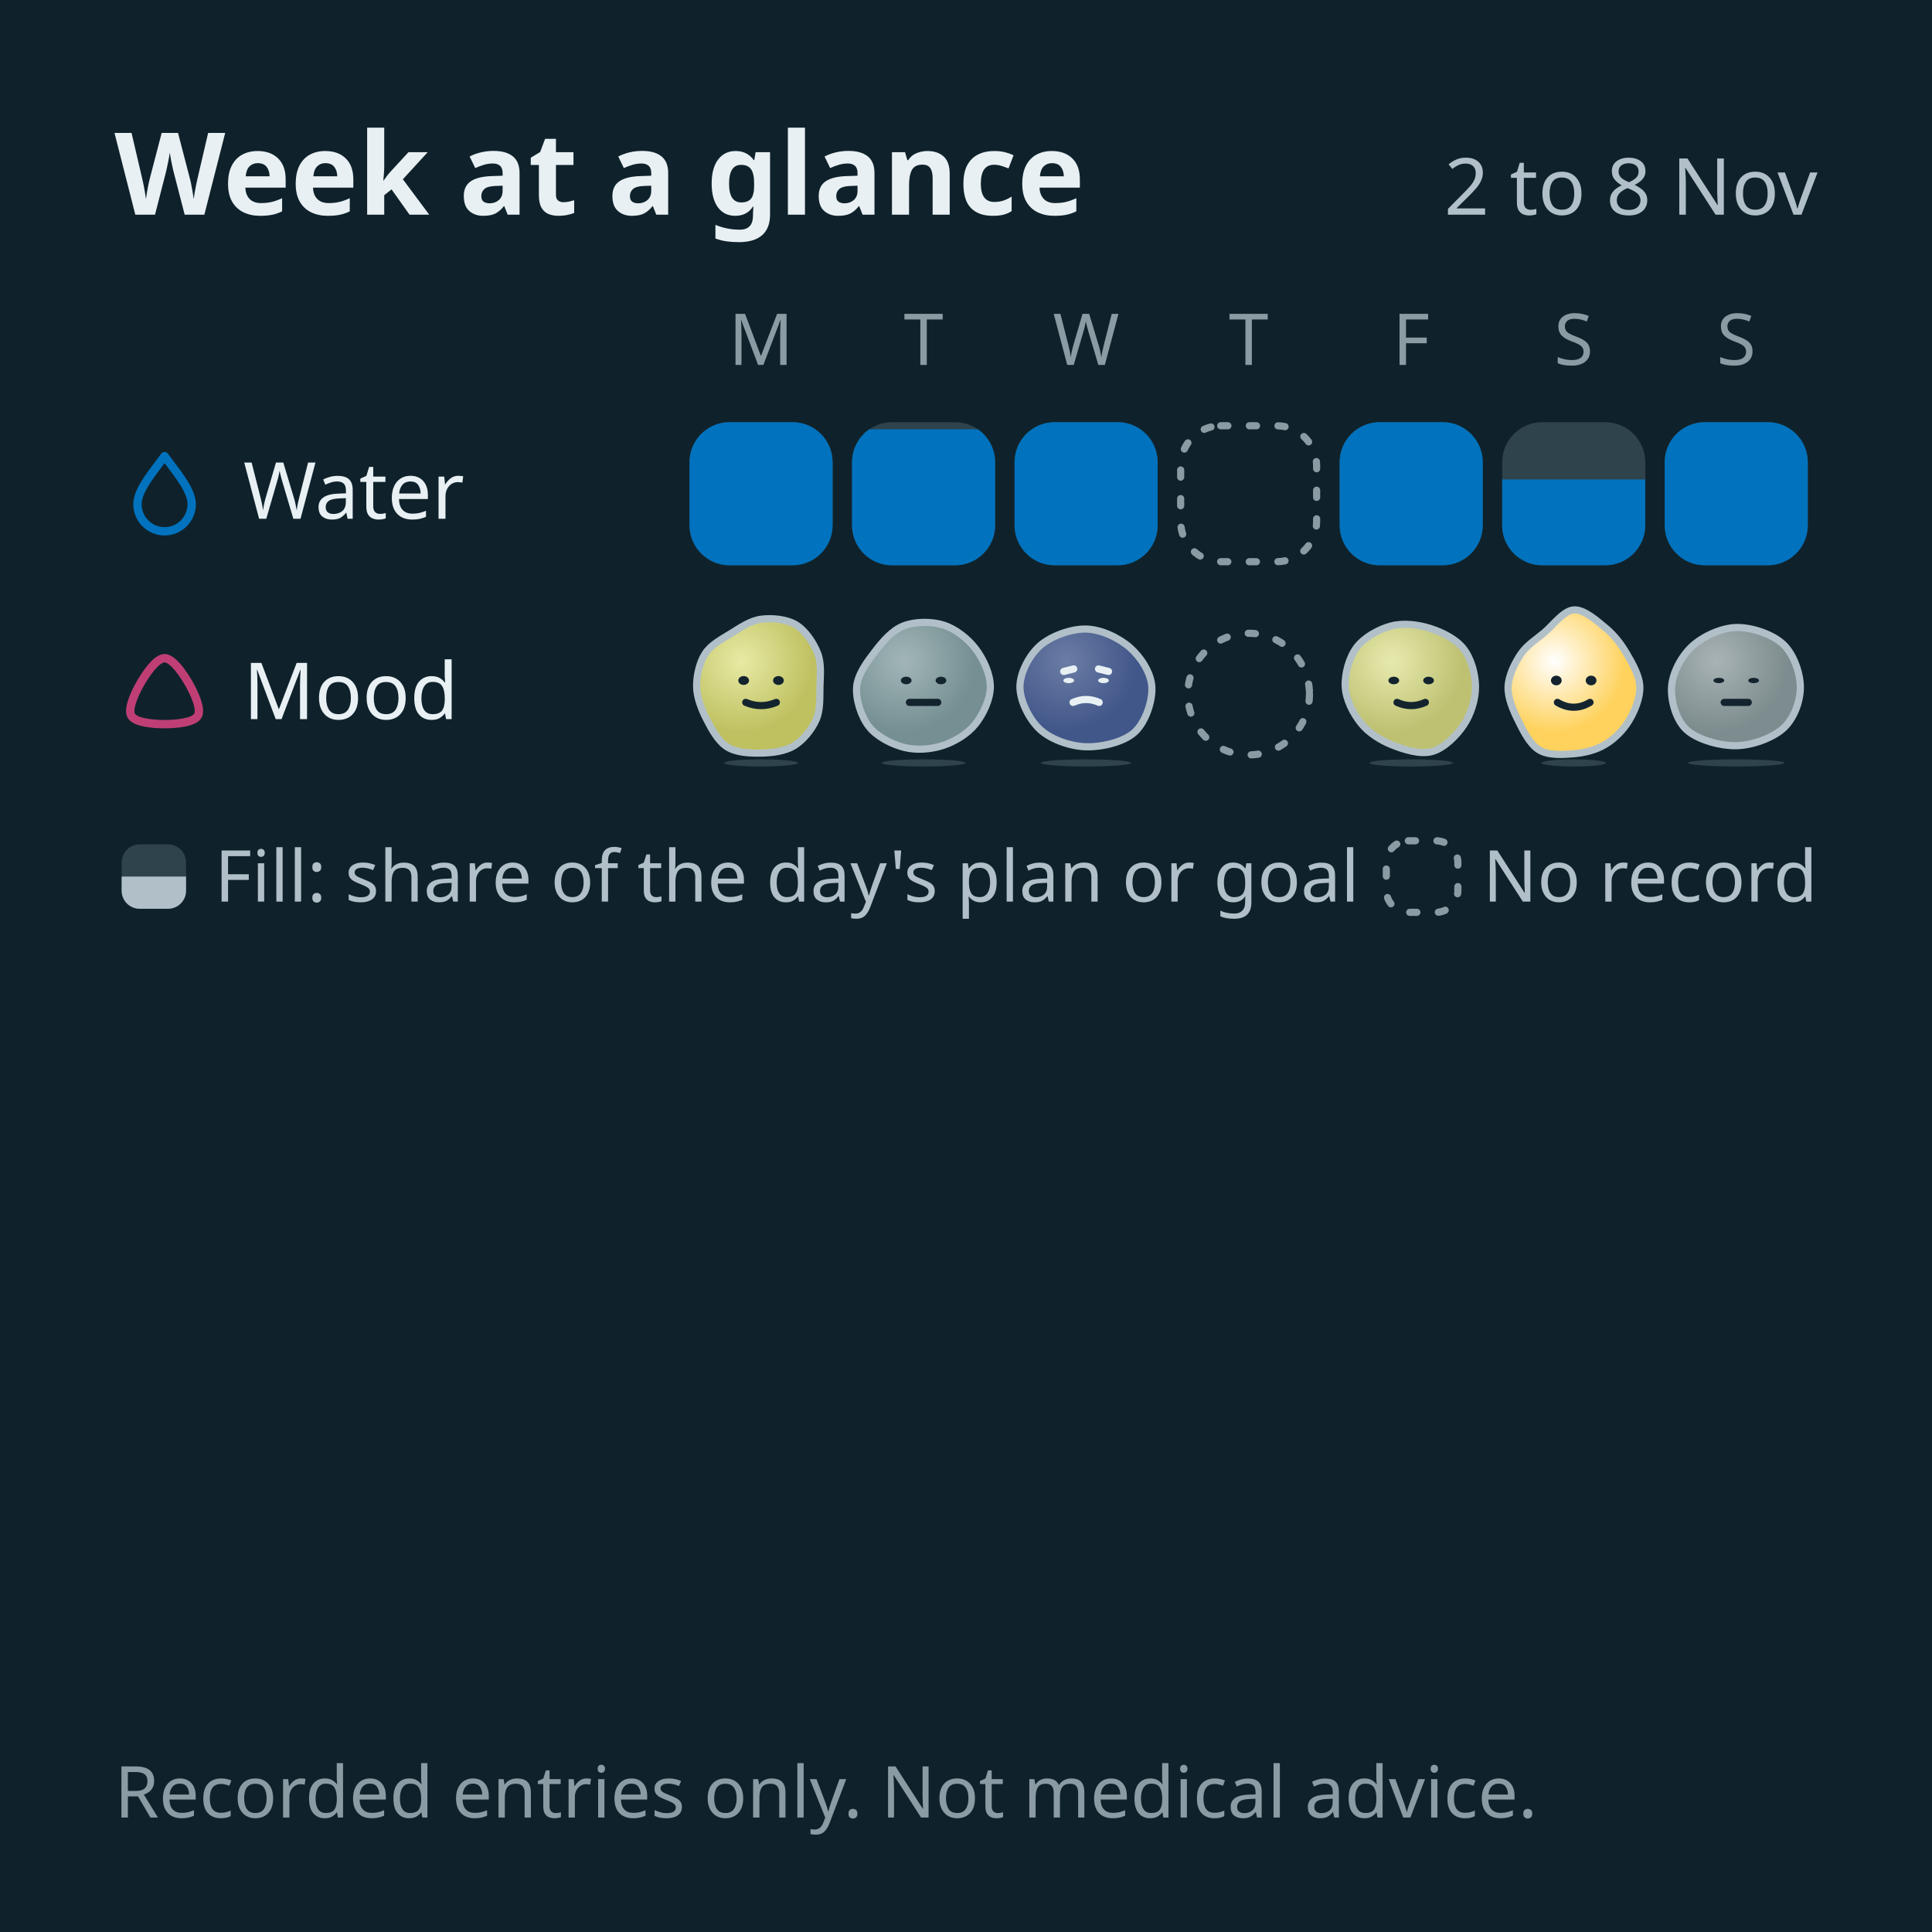
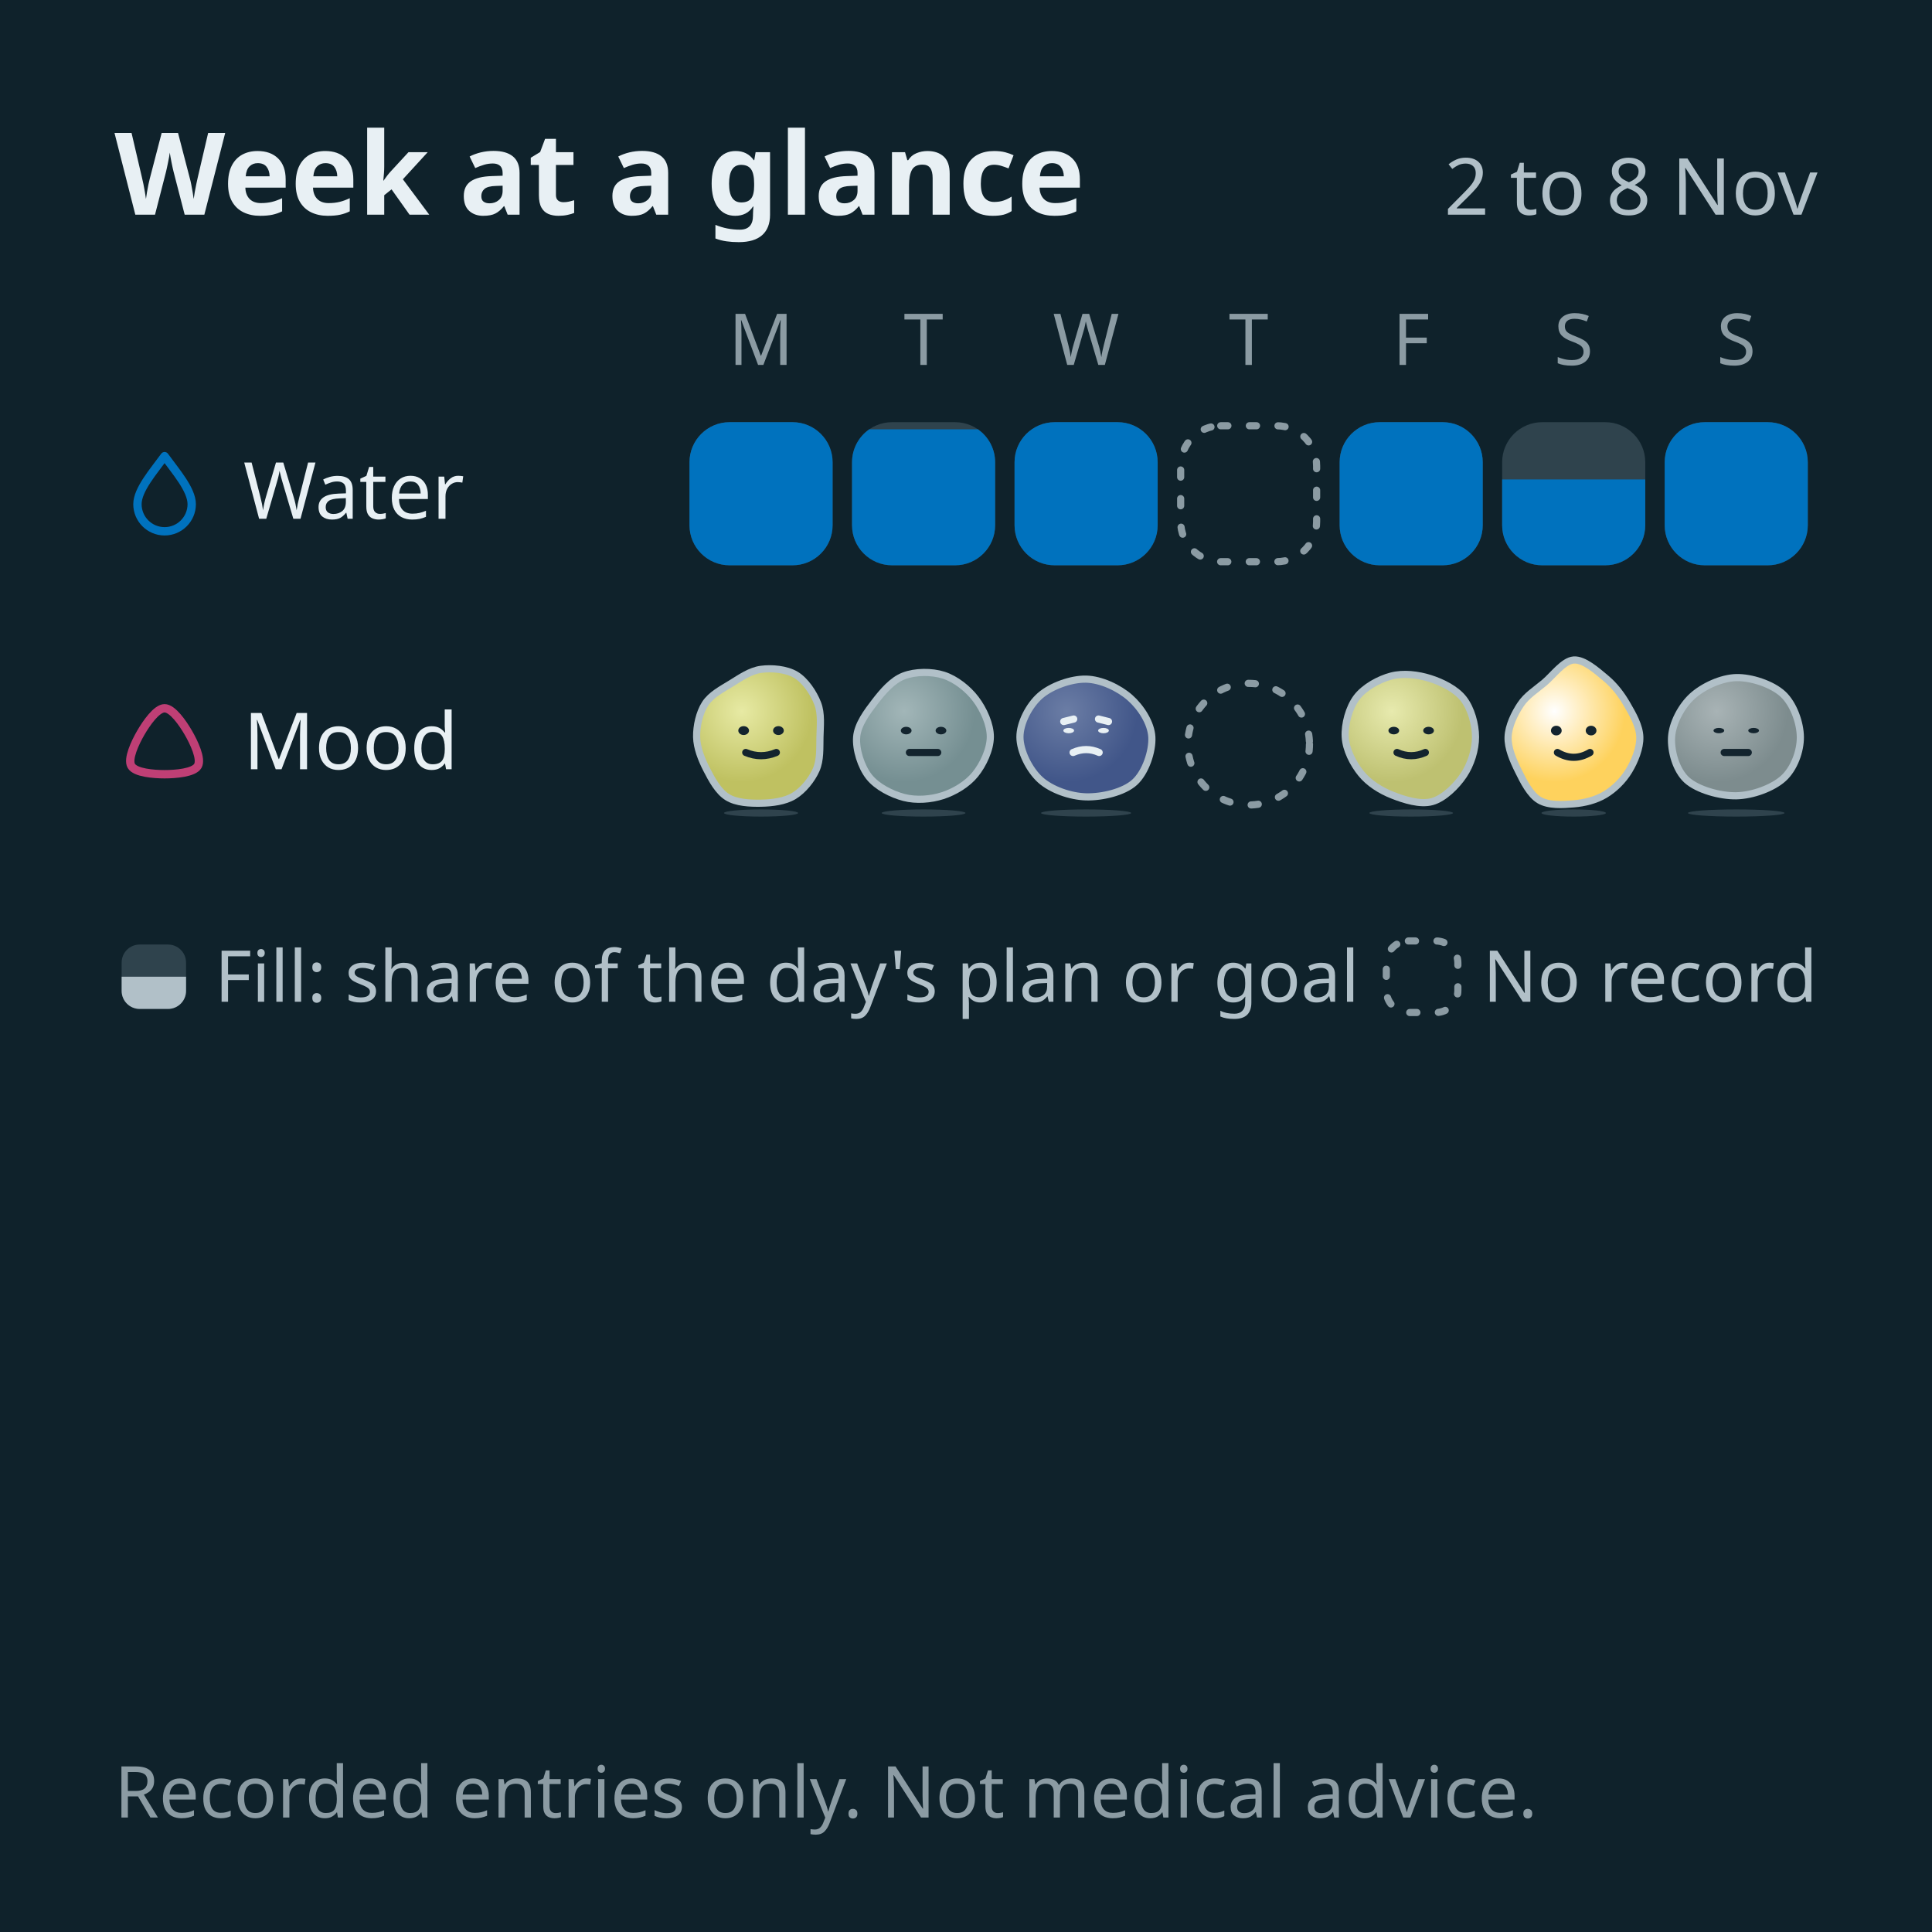
<svg xmlns="http://www.w3.org/2000/svg" width="1080" height="1080" viewBox="0 0 1080 1080">
  <defs>
-     <radialGradient id="g1" gradientUnits="userSpaceOnUse" cx="414.63" cy="369.6" r="39.6">
+     <radialGradient id="g1" gradientUnits="userSpaceOnUse" cx="414.63" cy="397.6" r="39.6">
      <stop offset="0" stop-color="#e7eaa4" />
      <stop offset="1" stop-color="#bfc161" />
    </radialGradient>
-     <radialGradient id="g2" gradientUnits="userSpaceOnUse" cx="505.49" cy="369.6" r="39.6">
+     <radialGradient id="g2" gradientUnits="userSpaceOnUse" cx="505.49" cy="397.6" r="39.6">
      <stop offset="0" stop-color="#a2b6b8" />
      <stop offset="1" stop-color="#758f92" />
    </radialGradient>
-     <radialGradient id="g3" gradientUnits="userSpaceOnUse" cx="596.34" cy="369.6" r="39.6">
+     <radialGradient id="g3" gradientUnits="userSpaceOnUse" cx="596.34" cy="397.6" r="39.6">
      <stop offset="0" stop-color="#6b7da5" />
      <stop offset="1" stop-color="#415689" />
    </radialGradient>
-     <radialGradient id="g4" gradientUnits="userSpaceOnUse" cx="778.06" cy="369.6" r="39.6">
+     <radialGradient id="g4" gradientUnits="userSpaceOnUse" cx="778.06" cy="397.6" r="39.6">
      <stop offset="0" stop-color="#e7eaae" />
      <stop offset="1" stop-color="#bec171" />
    </radialGradient>
-     <radialGradient id="g5" gradientUnits="userSpaceOnUse" cx="868.91" cy="369.6" r="39.6">
+     <radialGradient id="g5" gradientUnits="userSpaceOnUse" cx="868.91" cy="397.6" r="39.6">
      <stop offset="0" stop-color="#ffffff" />
      <stop offset="1" stop-color="#fed25d" />
    </radialGradient>
-     <radialGradient id="g6" gradientUnits="userSpaceOnUse" cx="959.77" cy="369.6" r="39.6">
+     <radialGradient id="g6" gradientUnits="userSpaceOnUse" cx="959.77" cy="397.6" r="39.6">
      <stop offset="0" stop-color="#a8b3b5" />
      <stop offset="1" stop-color="#7d8c8e" />
    </radialGradient>
  </defs>
  <rect width="1080" height="1080" fill="#0f222b" />
  <text x="64" y="120" font-family="Geologica" font-weight="600" font-size="64" fill="#e8f0f4">Week at a glance</text>
  <text x="1016" y="120" font-family="IBM Plex Sans" font-weight="500" font-size="44" fill="#b1c0c8" text-anchor="end">2 to 8 Nov</text>
  <text x="425.43" y="204" font-family="IBM Plex Sans" font-weight="500" font-size="40" fill="#8b9ba3" text-anchor="middle">M</text>
  <text x="516.29" y="204" font-family="IBM Plex Sans" font-weight="500" font-size="40" fill="#8b9ba3" text-anchor="middle">T</text>
  <text x="607.14" y="204" font-family="IBM Plex Sans" font-weight="500" font-size="40" fill="#8b9ba3" text-anchor="middle">W</text>
  <text x="698" y="204" font-family="IBM Plex Sans" font-weight="500" font-size="40" fill="#8b9ba3" text-anchor="middle">T</text>
  <text x="788.86" y="204" font-family="IBM Plex Sans" font-weight="500" font-size="40" fill="#8b9ba3" text-anchor="middle">F</text>
  <text x="879.71" y="204" font-family="IBM Plex Sans" font-weight="500" font-size="40" fill="#8b9ba3" text-anchor="middle">S</text>
  <text x="970.57" y="204" font-family="IBM Plex Sans" font-weight="500" font-size="40" fill="#8b9ba3" text-anchor="middle">S</text>
  <g>
    <path d="M92 255 C85.93 263.4 76.83 273.67 76.83 281.83 A15.17 15.17 0 0 0 107.17 281.83 C107.17 273.67 98.07 263.4 92 255 Z" fill="none" stroke="#0072be" stroke-width="4.67" stroke-linecap="round" stroke-linejoin="round" />
  </g>
  <text x="136" y="290" font-family="IBM Plex Sans" font-weight="500" font-size="44" fill="#e8f0f4">Water</text>
  <g>
    <rect x="385.43" y="236" width="80" height="80" rx="22.4" fill="#2f434d" />
    <path d="M407.83 236 L443.03 236 A22.4 22.4 0 0 1 465.43 258.4 L465.43 293.6 A22.4 22.4 0 0 1 443.03 316 L407.83 316 A22.4 22.4 0 0 1 385.43 293.6 L385.43 258.4 A22.4 22.4 0 0 1 407.83 236 Z" fill="#0072be" />
  </g>
  <g>
    <rect x="476.29" y="236" width="80" height="80" rx="22.4" fill="#2f434d" />
    <path d="M485.91 240 L546.66 240 A22.4 22.4 0 0 1 556.29 258.4 L556.29 293.6 A22.4 22.4 0 0 1 533.89 316 L498.69 316 A22.4 22.4 0 0 1 476.29 293.6 L476.29 258.4 A22.4 22.4 0 0 1 485.91 240 Z" fill="#0072be" />
  </g>
  <g>
    <rect x="567.14" y="236" width="80" height="80" rx="22.4" fill="#2f434d" />
    <path d="M589.54 236 L624.74 236 A22.4 22.4 0 0 1 647.14 258.4 L647.14 293.6 A22.4 22.4 0 0 1 624.74 316 L589.54 316 A22.4 22.4 0 0 1 567.14 293.6 L567.14 258.4 A22.4 22.4 0 0 1 589.54 236 Z" fill="#0072be" />
  </g>
  <g>
    <rect x="660" y="238" width="76" height="76" rx="22.4" fill="none" stroke="#8b9ba3" stroke-width="4" stroke-linecap="round" stroke-linejoin="round" stroke-dasharray="4 12" />
  </g>
  <g>
    <rect x="748.86" y="236" width="80" height="80" rx="22.4" fill="#2f434d" />
    <path d="M771.26 236 L806.46 236 A22.4 22.4 0 0 1 828.86 258.4 L828.86 293.6 A22.4 22.4 0 0 1 806.46 316 L771.26 316 A22.4 22.4 0 0 1 748.86 293.6 L748.86 258.4 A22.4 22.4 0 0 1 771.26 236 Z" fill="#0072be" />
  </g>
  <g>
    <rect x="839.71" y="236" width="80" height="80" rx="22.4" fill="#2f434d" />
    <path d="M839.71 268 L919.71 268 L919.71 293.6 A22.4 22.4 0 0 1 897.31 316 L862.11 316 A22.4 22.4 0 0 1 839.71 293.6 Z" fill="#0072be" />
  </g>
  <g>
    <rect x="930.57" y="236" width="80" height="80" rx="22.4" fill="#2f434d" />
    <path d="M952.97 236 L988.17 236 A22.4 22.4 0 0 1 1010.57 258.4 L1010.57 293.6 A22.4 22.4 0 0 1 988.17 316 L952.97 316 A22.4 22.4 0 0 1 930.57 293.6 L930.57 258.4 A22.4 22.4 0 0 1 952.97 236 Z" fill="#0072be" />
  </g>
  <g>
-     <path d="M92 367.93 C96.45 367.93 102.24 376.33 105.34 381.7 C108.44 387.07 112.81 396.28 110.59 400.13 C108.37 403.98 98.2 404.8 92 404.8 C85.8 404.8 75.63 403.98 73.41 400.13 C71.19 396.28 75.56 387.07 78.66 381.7 C81.76 376.33 87.55 367.93 92 367.93 Z" fill="none" stroke="#bf3f75" stroke-width="4.67" stroke-linecap="round" stroke-linejoin="round" />
+     <path d="M92 395.93 C96.45 395.93 102.24 404.33 105.34 409.7 C108.44 415.07 112.81 424.28 110.59 428.13 C108.37 431.98 98.2 432.8 92 432.8 C85.8 432.8 75.63 431.98 73.41 428.13 C71.19 424.28 75.56 415.07 78.66 409.7 C81.76 404.33 87.55 395.93 92 395.93 Z" fill="none" stroke="#bf3f75" stroke-width="4.67" stroke-linecap="round" stroke-linejoin="round" />
  </g>
-   <text x="136" y="402" font-family="IBM Plex Sans" font-weight="500" font-size="44" fill="#e8f0f4">Mood</text>
+   <text x="136" y="430" font-family="IBM Plex Sans" font-weight="500" font-size="44" fill="#e8f0f4">Mood</text>
  <g>
-     <ellipse cx="425.43" cy="426.48" rx="20.7" ry="2" fill="#2f434d" />
-     <path d="M458.36 384 C458.22 390.19 458.65 396.84 456.24 402.32 C453.82 407.8 449 413.79 443.87 416.9 C438.73 420.01 431.64 420.87 425.43 420.99 C419.21 421.11 411.66 420.76 406.59 417.61 C401.51 414.47 397.85 407.7 394.99 402.1 C392.13 396.5 389.56 390.11 389.42 384 C389.29 377.89 390.97 370.4 394.18 365.42 C397.38 360.43 403.45 357.29 408.66 354.08 C413.87 350.87 419.39 346.96 425.43 346.16 C431.47 345.35 439.64 346.07 444.91 349.24 C450.19 352.41 454.83 359.39 457.07 365.18 C459.32 370.97 458.49 377.81 458.36 384 Z" fill="url(#g1)" stroke="#b1c0c8" stroke-width="4" stroke-linecap="round" stroke-linejoin="round" />
-     <ellipse cx="415.71" cy="380.4" rx="3" ry="2.48" fill="#13242e" />
-     <ellipse cx="435.15" cy="380.4" rx="3" ry="2.48" fill="#13242e" />
-     <path d="M416.87 392.64 Q425.43 396.24 433.98 392.64" fill="none" stroke="#13242e" stroke-width="4" stroke-linecap="round" stroke-linejoin="round" />
+     <ellipse cx="425.43" cy="454.48" rx="20.7" ry="2" fill="#2f434d" />
+     <path d="M458.36 412 C458.22 418.19 458.65 424.84 456.24 430.32 C453.82 435.8 449 441.79 443.87 444.9 C438.73 448.01 431.64 448.87 425.43 448.99 C419.21 449.11 411.66 448.76 406.59 445.61 C401.51 442.47 397.85 435.7 394.99 430.1 C392.13 424.5 389.56 418.11 389.42 412 C389.29 405.89 390.97 398.4 394.18 393.42 C397.38 388.43 403.45 385.29 408.66 382.08 C413.87 378.87 419.39 374.96 425.43 374.16 C431.47 373.35 439.64 374.07 444.91 377.24 C450.19 380.41 454.83 387.39 457.07 393.18 C459.32 398.97 458.49 405.81 458.36 412 Z" fill="url(#g1)" stroke="#b1c0c8" stroke-width="4" stroke-linecap="round" stroke-linejoin="round" />
+     <ellipse cx="415.71" cy="408.4" rx="3" ry="2.48" fill="#13242e" />
+     <ellipse cx="435.15" cy="408.4" rx="3" ry="2.48" fill="#13242e" />
+     <path d="M416.87 420.64 Q425.43 424.24 433.98 420.64" fill="none" stroke="#13242e" stroke-width="4" stroke-linecap="round" stroke-linejoin="round" />
  </g>
  <g>
-     <ellipse cx="516.29" cy="426.48" rx="23.4" ry="2" fill="#2f434d" />
-     <path d="M553.6 384 C553.54 391.02 549.55 399.48 545.11 404.94 C540.66 410.4 533.57 414.64 526.94 416.78 C520.3 418.92 512.17 419.55 505.31 417.78 C498.45 416.01 490.17 411.81 485.76 406.18 C481.35 400.55 478.32 390.99 478.87 384 C479.43 377.01 484.72 369.94 489.1 364.25 C493.49 358.56 498.78 352.3 505.19 349.84 C511.59 347.37 520.8 347.28 527.52 349.44 C534.23 351.6 541.12 357.04 545.46 362.8 C549.81 368.56 553.66 376.98 553.6 384 Z" fill="url(#g2)" stroke="#b1c0c8" stroke-width="4" stroke-linecap="round" stroke-linejoin="round" />
-     <ellipse cx="506.57" cy="380.4" rx="3" ry="2.11" fill="#13242e" />
-     <ellipse cx="526.01" cy="380.4" rx="3" ry="2.11" fill="#13242e" />
-     <path d="M508.37 392.64 Q516.29 392.64 524.21 392.64" fill="none" stroke="#13242e" stroke-width="4" stroke-linecap="round" stroke-linejoin="round" />
+     <ellipse cx="516.29" cy="454.48" rx="23.4" ry="2" fill="#2f434d" />
+     <path d="M553.6 412 C553.54 419.02 549.55 427.48 545.11 432.94 C540.66 438.4 533.57 442.64 526.94 444.78 C520.3 446.92 512.17 447.55 505.31 445.78 C498.45 444.01 490.17 439.81 485.76 434.18 C481.35 428.55 478.32 418.99 478.87 412 C479.43 405.01 484.72 397.94 489.1 392.25 C493.49 386.56 498.78 380.3 505.19 377.84 C511.59 375.37 520.8 375.28 527.52 377.44 C534.23 379.6 541.12 385.04 545.46 390.8 C549.81 396.56 553.66 404.98 553.6 412 Z" fill="url(#g2)" stroke="#b1c0c8" stroke-width="4" stroke-linecap="round" stroke-linejoin="round" />
+     <ellipse cx="506.57" cy="408.4" rx="3" ry="2.11" fill="#13242e" />
+     <ellipse cx="526.01" cy="408.4" rx="3" ry="2.11" fill="#13242e" />
+     <path d="M508.37 420.64 Q516.29 420.64 524.21 420.64" fill="none" stroke="#13242e" stroke-width="4" stroke-linecap="round" stroke-linejoin="round" />
  </g>
  <g>
-     <ellipse cx="607.14" cy="426.48" rx="25.2" ry="2" fill="#2f434d" />
-     <path d="M643.89 384 C644.33 391.89 640.4 403.73 634.27 409.3 C628.15 414.88 615.93 417.68 607.14 417.45 C598.35 417.22 587.7 413.5 581.54 407.92 C575.37 402.34 570.17 391.84 570.15 384 C570.14 376.16 575.29 366.28 581.46 360.88 C587.62 355.49 598.78 351.46 607.14 351.64 C615.5 351.82 625.5 356.57 631.62 361.97 C637.75 367.36 643.45 376.11 643.89 384 Z" fill="url(#g3)" stroke="#b1c0c8" stroke-width="4" stroke-linecap="round" stroke-linejoin="round" />
-     <ellipse cx="597.42" cy="380.4" rx="3" ry="1.5" fill="#e8f0f4" />
-     <ellipse cx="616.86" cy="380.4" rx="3" ry="1.5" fill="#e8f0f4" />
-     <path d="M599.86 392.64 Q607.14 389.4 614.43 392.64" fill="none" stroke="#e8f0f4" stroke-width="4" stroke-linecap="round" stroke-linejoin="round" />
-     <line x1="594.63" y1="375.34" x2="600.22" y2="373.94" stroke="#e8f0f4" stroke-width="4" stroke-linecap="round" stroke-linejoin="round" />
-     <line x1="619.66" y1="375.34" x2="614.07" y2="373.94" stroke="#e8f0f4" stroke-width="4" stroke-linecap="round" stroke-linejoin="round" />
+     <ellipse cx="607.14" cy="454.48" rx="25.2" ry="2" fill="#2f434d" />
+     <path d="M643.89 412 C644.33 419.89 640.4 431.73 634.27 437.3 C628.15 442.88 615.93 445.68 607.14 445.45 C598.35 445.22 587.7 441.5 581.54 435.92 C575.37 430.34 570.17 419.84 570.15 412 C570.14 404.16 575.29 394.28 581.46 388.88 C587.62 383.49 598.78 379.46 607.14 379.64 C615.5 379.82 625.5 384.57 631.62 389.97 C637.75 395.36 643.45 404.11 643.89 412 Z" fill="url(#g3)" stroke="#b1c0c8" stroke-width="4" stroke-linecap="round" stroke-linejoin="round" />
+     <ellipse cx="597.42" cy="408.4" rx="3" ry="1.5" fill="#e8f0f4" />
+     <ellipse cx="616.86" cy="408.4" rx="3" ry="1.5" fill="#e8f0f4" />
+     <path d="M599.86 420.64 Q607.14 417.4 614.43 420.64" fill="none" stroke="#e8f0f4" stroke-width="4" stroke-linecap="round" stroke-linejoin="round" />
+     <line x1="594.63" y1="403.34" x2="600.22" y2="401.94" stroke="#e8f0f4" stroke-width="4" stroke-linecap="round" stroke-linejoin="round" />
+     <line x1="619.66" y1="403.34" x2="614.07" y2="401.94" stroke="#e8f0f4" stroke-width="4" stroke-linecap="round" stroke-linejoin="round" />
  </g>
  <g>
-     <circle cx="698" cy="388" r="34" fill="none" stroke="#8b9ba3" stroke-width="4" stroke-linecap="round" stroke-linejoin="round" stroke-dasharray="4 12" />
+     <circle cx="698" cy="416" r="34" fill="none" stroke="#8b9ba3" stroke-width="4" stroke-linecap="round" stroke-linejoin="round" stroke-dasharray="4 12" />
  </g>
  <g>
-     <ellipse cx="788.86" cy="426.48" rx="23.4" ry="2" fill="#2f434d" />
-     <path d="M824.82 384 C824.83 391.1 822.24 399.31 818.21 405.32 C814.17 411.34 807.24 418.24 800.59 420.1 C793.94 421.96 784.93 419.09 778.31 416.47 C771.68 413.85 765.22 409.77 760.84 404.36 C756.45 398.95 752.39 391.08 751.99 384 C751.58 376.92 754.09 367.55 758.39 361.87 C762.69 356.18 770.93 351.66 777.78 349.89 C784.62 348.13 792.75 349.15 799.49 351.29 C806.22 353.42 813.95 357.25 818.17 362.7 C822.4 368.15 824.82 376.9 824.82 384 Z" fill="url(#g4)" stroke="#b1c0c8" stroke-width="4" stroke-linecap="round" stroke-linejoin="round" />
-     <ellipse cx="779.14" cy="380.4" rx="3" ry="2.11" fill="#13242e" />
-     <ellipse cx="798.58" cy="380.4" rx="3" ry="2.11" fill="#13242e" />
-     <path d="M780.94 392.64 Q788.86 396.24 796.78 392.64" fill="none" stroke="#13242e" stroke-width="4" stroke-linecap="round" stroke-linejoin="round" />
+     <ellipse cx="788.86" cy="454.48" rx="23.4" ry="2" fill="#2f434d" />
+     <path d="M824.82 412 C824.83 419.1 822.24 427.31 818.21 433.32 C814.17 439.34 807.24 446.24 800.59 448.1 C793.94 449.96 784.93 447.09 778.31 444.47 C771.68 441.85 765.22 437.77 760.84 432.36 C756.45 426.95 752.39 419.08 751.99 412 C751.58 404.92 754.09 395.55 758.39 389.87 C762.69 384.18 770.93 379.66 777.78 377.89 C784.62 376.13 792.75 377.15 799.49 379.29 C806.22 381.42 813.95 385.25 818.17 390.7 C822.4 396.15 824.82 404.9 824.82 412 Z" fill="url(#g4)" stroke="#b1c0c8" stroke-width="4" stroke-linecap="round" stroke-linejoin="round" />
+     <ellipse cx="779.14" cy="408.4" rx="3" ry="2.11" fill="#13242e" />
+     <ellipse cx="798.58" cy="408.4" rx="3" ry="2.11" fill="#13242e" />
+     <path d="M780.94 420.64 Q788.86 424.24 796.78 420.64" fill="none" stroke="#13242e" stroke-width="4" stroke-linecap="round" stroke-linejoin="round" />
  </g>
  <g>
-     <ellipse cx="879.71" cy="426.48" rx="18" ry="2" fill="#2f434d" />
-     <path d="M916.67 384 C916.85 390.19 913.82 397.52 910.58 402.89 C907.35 408.26 902.4 413.12 897.25 416.2 C892.11 419.27 885.84 420.84 879.71 421.35 C873.59 421.87 865.65 422.36 860.49 419.29 C855.33 416.23 851.65 408.83 848.75 402.95 C845.84 397.07 842.82 390.19 843.03 384 C843.24 377.81 846.64 370.87 850.01 365.82 C853.37 360.77 858.25 357.83 863.2 353.69 C868.16 349.54 873.98 341.37 879.71 340.94 C885.45 340.51 892.66 346.98 897.63 351.12 C902.59 355.25 906.36 360.27 909.53 365.75 C912.71 371.23 916.5 377.81 916.67 384 Z" fill="url(#g5)" stroke="#b1c0c8" stroke-width="4" stroke-linecap="round" stroke-linejoin="round" />
-     <ellipse cx="869.99" cy="380.4" rx="3" ry="2.7" fill="#13242e" />
-     <ellipse cx="889.43" cy="380.4" rx="3" ry="2.7" fill="#13242e" />
-     <path d="M870.61 392.64 Q879.71 398.04 888.82 392.64" fill="none" stroke="#13242e" stroke-width="4" stroke-linecap="round" stroke-linejoin="round" />
+     <ellipse cx="879.71" cy="454.48" rx="18" ry="2" fill="#2f434d" />
+     <path d="M916.67 412 C916.85 418.19 913.82 425.52 910.58 430.89 C907.35 436.26 902.4 441.12 897.25 444.2 C892.11 447.27 885.84 448.84 879.71 449.35 C873.59 449.87 865.65 450.36 860.49 447.29 C855.33 444.23 851.65 436.83 848.75 430.95 C845.84 425.07 842.82 418.19 843.03 412 C843.24 405.81 846.64 398.87 850.01 393.82 C853.37 388.77 858.25 385.83 863.2 381.69 C868.16 377.54 873.98 369.37 879.71 368.94 C885.45 368.51 892.66 374.98 897.63 379.12 C902.59 383.25 906.36 388.27 909.53 393.75 C912.71 399.23 916.5 405.81 916.67 412 Z" fill="url(#g5)" stroke="#b1c0c8" stroke-width="4" stroke-linecap="round" stroke-linejoin="round" />
+     <ellipse cx="869.99" cy="408.4" rx="3" ry="2.7" fill="#13242e" />
+     <ellipse cx="889.43" cy="408.4" rx="3" ry="2.7" fill="#13242e" />
+     <path d="M870.61 420.64 Q879.71 426.04 888.82 420.64" fill="none" stroke="#13242e" stroke-width="4" stroke-linecap="round" stroke-linejoin="round" />
  </g>
  <g>
-     <ellipse cx="970.57" cy="426.48" rx="27" ry="2" fill="#2f434d" />
-     <path d="M1006.41 384 C1006.47 391.84 1002.98 401.56 997.01 407.04 C991.04 412.52 979.59 416.69 970.57 416.85 C961.56 417.02 948.95 413.52 942.92 408.04 C936.9 402.57 933.93 391.79 934.42 384 C934.91 376.21 939.86 366.82 945.88 361.29 C951.91 355.75 962.11 351 970.57 350.78 C979.04 350.57 990.69 354.46 996.66 360 C1002.64 365.53 1006.35 376.16 1006.41 384 Z" fill="url(#g6)" stroke="#b1c0c8" stroke-width="4" stroke-linecap="round" stroke-linejoin="round" />
-     <ellipse cx="960.85" cy="380.4" rx="3" ry="1.5" fill="#13242e" />
-     <ellipse cx="980.29" cy="380.4" rx="3" ry="1.5" fill="#13242e" />
-     <path d="M963.84 392.64 Q970.57 392.64 977.3 392.64" fill="none" stroke="#13242e" stroke-width="4" stroke-linecap="round" stroke-linejoin="round" />
+     <ellipse cx="970.57" cy="454.48" rx="27" ry="2" fill="#2f434d" />
+     <path d="M1006.41 412 C1006.47 419.84 1002.98 429.56 997.01 435.04 C991.04 440.52 979.59 444.69 970.57 444.85 C961.56 445.02 948.95 441.52 942.92 436.04 C936.9 430.57 933.93 419.79 934.42 412 C934.91 404.21 939.86 394.82 945.88 389.29 C951.91 383.75 962.11 379 970.57 378.78 C979.04 378.57 990.69 382.46 996.66 388 C1002.64 393.53 1006.35 404.16 1006.41 412 Z" fill="url(#g6)" stroke="#b1c0c8" stroke-width="4" stroke-linecap="round" stroke-linejoin="round" />
+     <ellipse cx="960.85" cy="408.4" rx="3" ry="1.5" fill="#13242e" />
+     <ellipse cx="980.29" cy="408.4" rx="3" ry="1.5" fill="#13242e" />
+     <path d="M963.84 420.64 Q970.57 420.64 977.3 420.64" fill="none" stroke="#13242e" stroke-width="4" stroke-linecap="round" stroke-linejoin="round" />
  </g>
  <g>
-     <rect x="68" y="472" width="36" height="36" rx="10.08" fill="#2f434d" />
-     <path d="M68 490 L104 490 L104 497.92 A10.08 10.08 0 0 1 93.92 508 L78.08 508 A10.08 10.08 0 0 1 68 497.92 Z" fill="#b1c0c8" />
+     <rect x="68" y="528" width="36" height="36" rx="10.08" fill="#2f434d" />
+     <path d="M68 546 L104 546 L104 553.92 A10.08 10.08 0 0 1 93.92 564 L78.08 564 A10.08 10.08 0 0 1 68 553.92 Z" fill="#b1c0c8" />
  </g>
-   <text x="120" y="504" font-family="IBM Plex Sans" font-weight="500" font-size="40" fill="#b1c0c8">Fill: share of the day's plan or goal</text>
+   <text x="120" y="560" font-family="IBM Plex Sans" font-weight="500" font-size="40" fill="#b1c0c8">Fill: share of the day's plan or goal</text>
  <g>
-     <rect x="774.96" y="470" width="40" height="40" rx="12.32" fill="none" stroke="#8b9ba3" stroke-width="4" stroke-linecap="round" stroke-linejoin="round" stroke-dasharray="4 12" />
+     <rect x="774.96" y="526" width="40" height="40" rx="12.32" fill="none" stroke="#8b9ba3" stroke-width="4" stroke-linecap="round" stroke-linejoin="round" stroke-dasharray="4 12" />
  </g>
-   <text x="828.96" y="504" font-family="IBM Plex Sans" font-weight="500" font-size="40" fill="#b1c0c8">No record</text>
+   <text x="828.96" y="560" font-family="IBM Plex Sans" font-weight="500" font-size="40" fill="#b1c0c8">No record</text>
  <text x="64" y="1016" font-family="IBM Plex Sans" font-weight="500" font-size="40" fill="#8b9ba3">Recorded entries only. Not medical advice.</text>
</svg>
